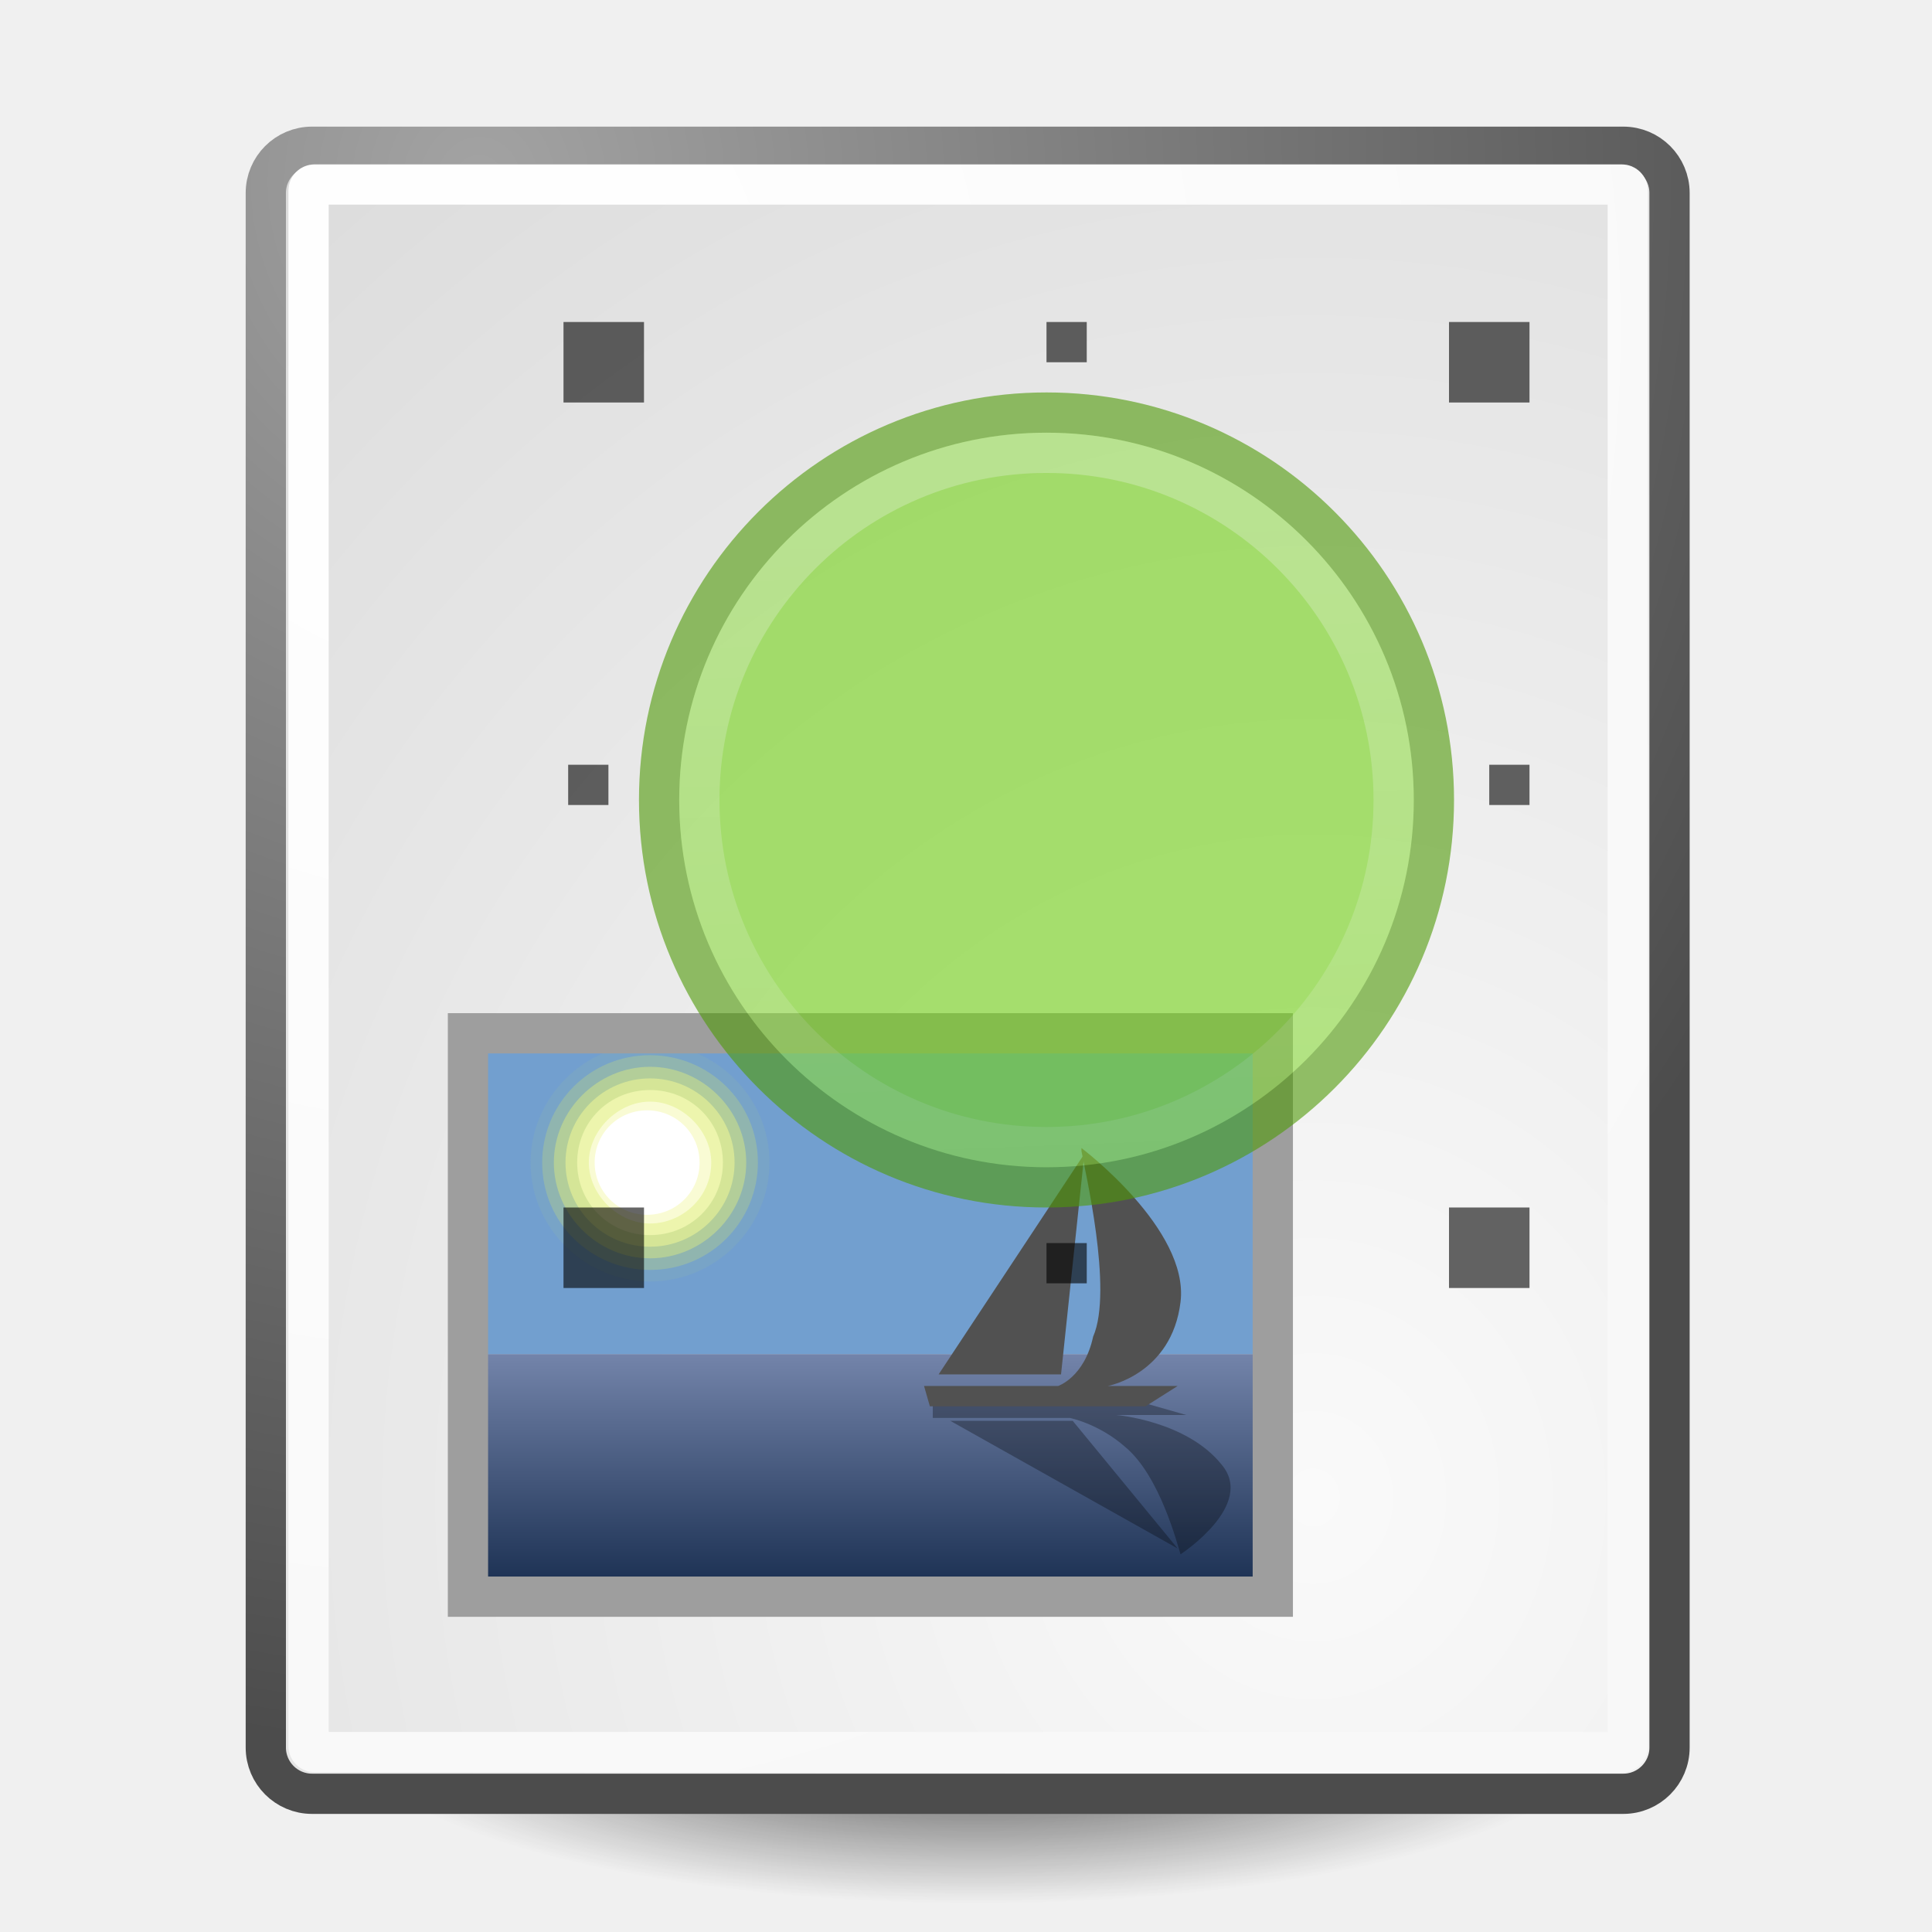
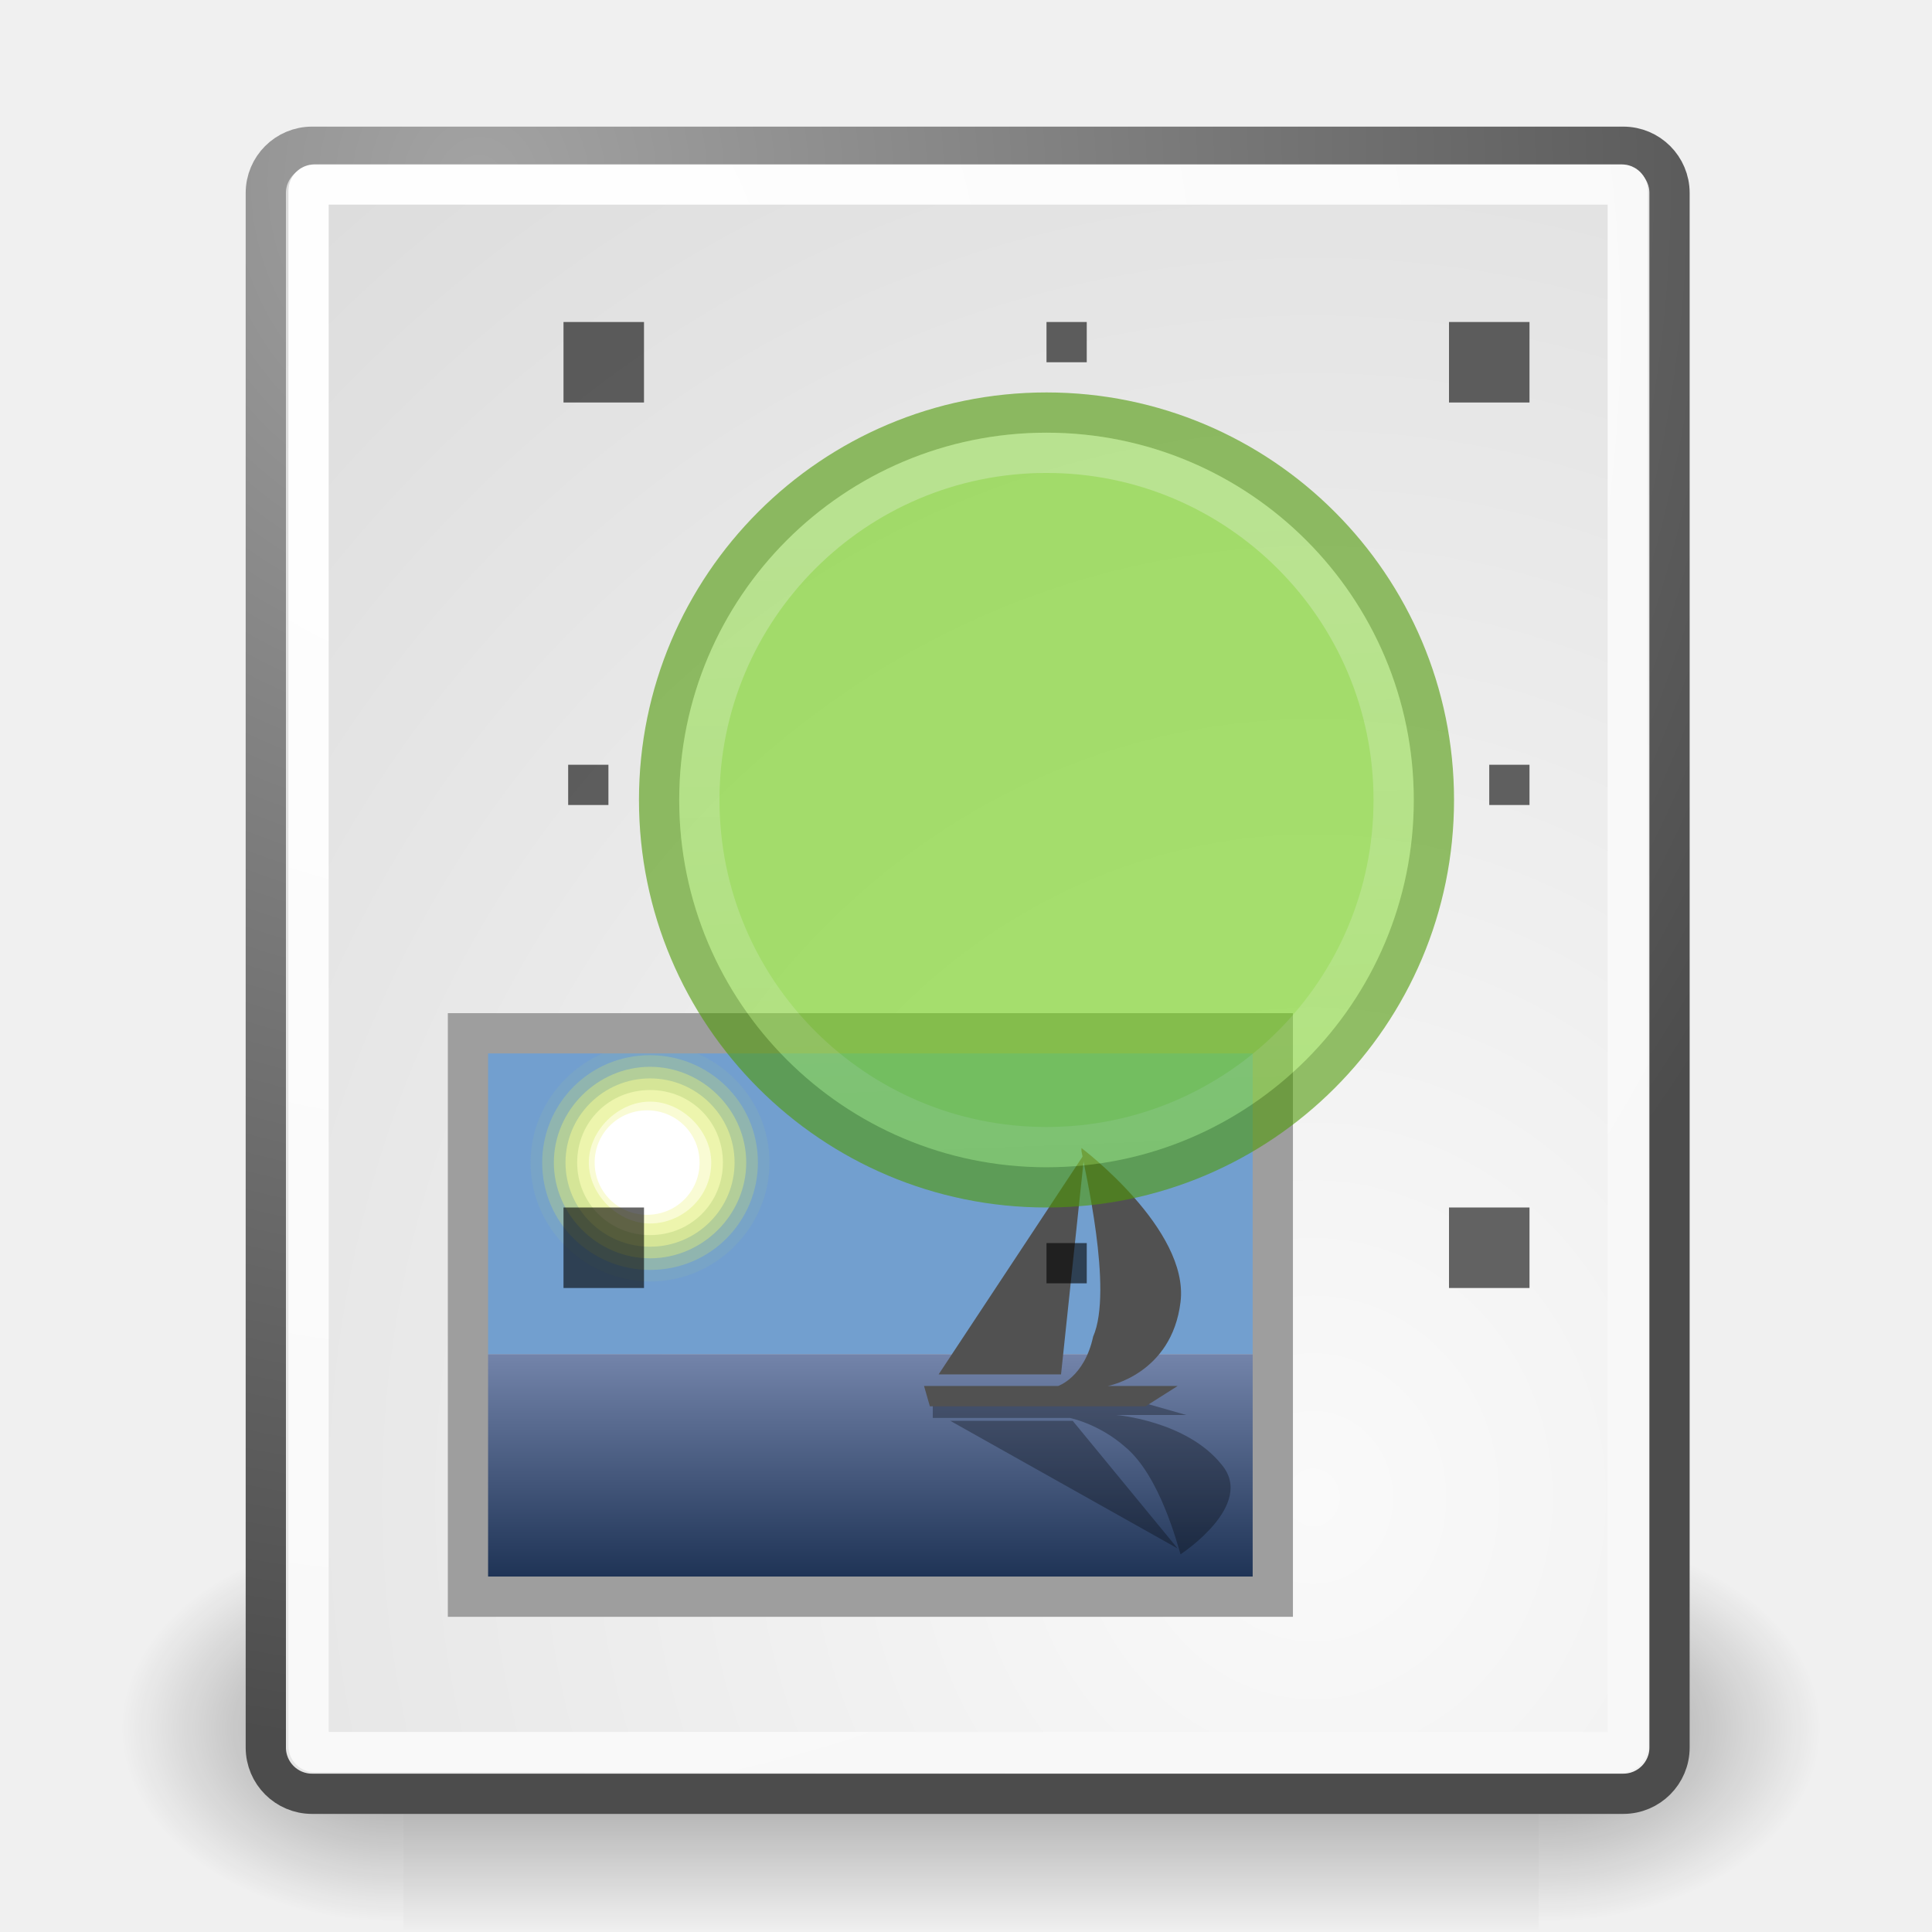
<svg xmlns="http://www.w3.org/2000/svg" xmlns:xlink="http://www.w3.org/1999/xlink" id="svg249" height="48px" width="48px">
  <defs id="defs3">
+     <radialGradient xlink:href="#linearGradient5060" id="radialGradient6719" gradientUnits="userSpaceOnUse" gradientTransform="matrix(-2.774389,0,0,1.969706,112.7623,-872.8854)" cx="605.714" cy="486.648" fx="605.714" fy="486.648" r="117.143" />
+     <linearGradient id="linearGradient5060">
+       <stop style="stop-color:black;stop-opacity:1;" offset="0" id="stop5062" />
+       <stop style="stop-color:black;stop-opacity:0;" offset="1" id="stop5064" />
+     </linearGradient>
+     <radialGradient xlink:href="#linearGradient5060" id="radialGradient6717" gradientUnits="userSpaceOnUse" gradientTransform="matrix(2.774389,0,0,1.969706,-1891.633,-872.8854)" cx="605.714" cy="486.648" fx="605.714" fy="486.648" r="117.143" />
+     <linearGradient id="linearGradient5048">
+       <stop style="stop-color:black;stop-opacity:0;" offset="0" id="stop5050" />
+       <stop id="stop5056" offset="0.5" style="stop-color:black;stop-opacity:1;" />
+       <stop style="stop-color:black;stop-opacity:0;" offset="1" id="stop5052" />
+     </linearGradient>
+     <linearGradient xlink:href="#linearGradient5048" id="linearGradient6715" gradientUnits="userSpaceOnUse" gradientTransform="matrix(2.774389,0,0,1.969706,-1892.179,-872.8854)" x1="302.857" y1="366.648" x2="302.857" y2="609.505" />
    <linearGradient id="linearGradient14019">
      <stop style="stop-color:white;stop-opacity:1;" offset="0" id="stop14021" />
      <stop style="stop-color:white;stop-opacity:0;" offset="1" id="stop14023" />
    </linearGradient>
    <linearGradient id="linearGradient13970">
      <stop style="stop-color:white;stop-opacity:1;" offset="0" id="stop13972" />
      <stop style="stop-color:white;stop-opacity:0;" offset="1" id="stop13974" />
    </linearGradient>
    <radialGradient gradientUnits="userSpaceOnUse" fy="13.023" fx="19.273" r="20.152" cy="13.023" cx="19.273" id="aigrd5" gradientTransform="matrix(1.25,0,0,1.25,30.68802,4.191227)">
      <stop id="stop11627" style="stop-color:#23ACCD" offset="0" />
      <stop id="stop11629" style="stop-color:#274773" offset="1" />
    </radialGradient>
    <linearGradient id="linearGradient7648" gradientUnits="userSpaceOnUse" x1="21.933" y1="24.627" x2="21.933" y2="7.109" style="stroke-dasharray:none;stroke-miterlimit:4;stroke-width:1.217">
      <stop offset="0" style="stop-color:#8595bc;stop-opacity:1;" id="stop7650" />
      <stop offset="1" style="stop-color:#041a3b;stop-opacity:1;" id="stop7652" />
    </linearGradient>
    <linearGradient id="linearGradient4542">
      <stop style="stop-color:#000000;stop-opacity:1;" offset="0" id="stop4544" />
      <stop style="stop-color:#000000;stop-opacity:0;" offset="1" id="stop4546" />
    </linearGradient>
    <linearGradient id="linearGradient15662">
      <stop id="stop15664" offset="0" style="stop-color:#ffffff;stop-opacity:1;" />
      <stop id="stop15666" offset="1" style="stop-color:#f8f8f8;stop-opacity:1;" />
    </linearGradient>
    <radialGradient id="aigrd3" cx="20.892" cy="64.568" r="5.257" fx="20.892" fy="64.568" gradientUnits="userSpaceOnUse">
      <stop offset="0" style="stop-color:#F0F0F0" id="stop15573" />
      <stop offset="1" style="stop-color:#9a9a9a;stop-opacity:1;" id="stop15575" />
    </radialGradient>
    <radialGradient id="aigrd2" cx="20.892" cy="114.568" r="5.256" fx="20.892" fy="114.568" gradientUnits="userSpaceOnUse">
      <stop offset="0" style="stop-color:#F0F0F0" id="stop15566" />
      <stop offset="1" style="stop-color:#9a9a9a;stop-opacity:1;" id="stop15568" />
    </radialGradient>
    <linearGradient id="linearGradient269">
      <stop id="stop270" offset="0" style="stop-color:#a3a3a3;stop-opacity:1;" />
      <stop id="stop271" offset="1" style="stop-color:#4c4c4c;stop-opacity:1;" />
    </linearGradient>
    <linearGradient id="linearGradient259">
      <stop id="stop260" offset="0" style="stop-color:#fafafa;stop-opacity:1;" />
      <stop id="stop261" offset="1" style="stop-color:#bbbbbb;stop-opacity:1;" />
    </linearGradient>
    <radialGradient xlink:href="#linearGradient269" id="radialGradient15656" gradientUnits="userSpaceOnUse" gradientTransform="matrix(0.968273,0,0,1.032767,3.353553,0.646447)" cx="8.824" cy="3.756" fx="8.824" fy="3.756" r="37.752" />
    <radialGradient xlink:href="#linearGradient259" id="radialGradient15658" gradientUnits="userSpaceOnUse" gradientTransform="scale(0.960493,1.041132)" cx="33.967" cy="35.737" fx="33.967" fy="35.737" r="86.708" />
    <radialGradient xlink:href="#linearGradient15662" id="radialGradient15668" gradientUnits="userSpaceOnUse" gradientTransform="matrix(0.968273,0,0,1.032767,3.353553,0.646447)" cx="8.144" cy="7.268" fx="8.144" fy="7.268" r="38.159" />
    <radialGradient xlink:href="#linearGradient4542" id="radialGradient4548" cx="24.307" cy="42.078" fx="24.307" fy="42.078" r="15.822" gradientTransform="matrix(1,0,0,0.284916,0,30.08928)" gradientUnits="userSpaceOnUse" />
    <linearGradient xlink:href="#linearGradient7648" id="linearGradient8229" gradientUnits="userSpaceOnUse" gradientTransform="matrix(1.098989,0,0,-0.797757,-1.953865,37.324)" x1="21.933" y1="24.627" x2="21.933" y2="7.109" />
    <radialGradient xlink:href="#aigrd5" id="radialGradient13968" gradientUnits="userSpaceOnUse" gradientTransform="matrix(1.25,0,0,1.25,30.68802,4.191227)" cx="19.273" cy="13.023" fx="19.273" fy="13.023" r="20.152" />
    <linearGradient xlink:href="#linearGradient13970" id="linearGradient13976" x1="24.724" y1="18.952" x2="32.86" y2="55.752" gradientUnits="userSpaceOnUse" />
    <radialGradient xlink:href="#aigrd5" id="radialGradient13997" gradientUnits="userSpaceOnUse" gradientTransform="matrix(1.25,0,0,1.25,38.45457,6.091227)" cx="19.273" cy="13.023" fx="19.273" fy="13.023" r="20.152" />
    <linearGradient xlink:href="#linearGradient13970" id="linearGradient13999" gradientUnits="userSpaceOnUse" x1="24.724" y1="18.952" x2="32.86" y2="55.752" />
    <radialGradient xlink:href="#aigrd5" id="radialGradient14010" gradientUnits="userSpaceOnUse" gradientTransform="matrix(1.25,0,0,1.25,30.45457,3.84555)" cx="19.273" cy="13.023" fx="19.273" fy="13.023" r="20.152" />
    <linearGradient xlink:href="#linearGradient13970" id="linearGradient14012" gradientUnits="userSpaceOnUse" x1="24.724" y1="18.952" x2="32.86" y2="55.752" />
    <linearGradient xlink:href="#linearGradient14019" id="linearGradient14025" x1="28.125" y1="9.54" x2="29.341" y2="40.882" gradientUnits="userSpaceOnUse" />
    <linearGradient xlink:href="#linearGradient7648" id="linearGradient14055" gradientUnits="userSpaceOnUse" gradientTransform="matrix(1.098989,0,0,-0.797757,-1.953865,37.324)" x1="21.933" y1="24.627" x2="21.933" y2="7.109" />
    <linearGradient xlink:href="#linearGradient14019" id="linearGradient14085" gradientUnits="userSpaceOnUse" x1="28.125" y1="9.54" x2="29.341" y2="40.882" />
  </defs>
  <g id="layer6">
-     <path style="opacity:0.784;color:#000000;fill:url(#radialGradient4548);fill-opacity:1;fill-rule:evenodd;stroke:none;stroke-width:2;stroke-linecap:round;stroke-linejoin:round;marker:none;marker-start:none;marker-mid:none;marker-end:none;stroke-miterlimit:4;stroke-dasharray:none;stroke-dashoffset:0;stroke-opacity:1;visibility:visible;display:inline;overflow:visible" id="path3667" d="M 40.128 42.078 A 15.822 4.508 0 1 1  8.485,42.078 A 15.822 4.508 0 1 1  40.128 42.078 z" transform="translate(0,0.707108)" />
+     <g style="display:inline" transform="matrix(2.105461e-2,0,0,2.086758e-2,42.85172,41.1536)" id="g6707">
+       <rect style="opacity:0.402;color:black;fill:url(#linearGradient6715);fill-opacity:1;fill-rule:nonzero;stroke:none;stroke-width:1;stroke-linecap:round;stroke-linejoin:miter;marker:none;marker-start:none;marker-mid:none;marker-end:none;stroke-miterlimit:4;stroke-dasharray:none;stroke-dashoffset:0;stroke-opacity:1;visibility:visible;display:inline;overflow:visible" id="rect6709" width="1339.633" height="478.357" x="-1559.252" y="-150.697" />
+       <path style="opacity:0.402;color:black;fill:url(#radialGradient6717);fill-opacity:1;fill-rule:nonzero;stroke:none;stroke-width:1;stroke-linecap:round;stroke-linejoin:miter;marker:none;marker-start:none;marker-mid:none;marker-end:none;stroke-miterlimit:4;stroke-dasharray:none;stroke-dashoffset:0;stroke-opacity:1;visibility:visible;display:inline;overflow:visible" d="M -219.619,-150.68 C -219.619,-150.68 -219.619,327.65 -219.619,327.65 C -76.745,328.551 125.781,220.481 125.781,88.454 C 125.781,-43.572 -33.655,-150.68 -219.619,-150.68 z " id="path6711" />
+       <path id="path6713" d="M -1559.252,-150.68 C -1559.252,-150.68 -1559.252,327.65 -1559.252,327.65 C -1702.127,328.551 -1904.652,220.481 -1904.652,88.454 C -1904.652,-43.572 -1745.216,-150.68 -1559.252,-150.68 z " style="opacity:0.402;color:black;fill:url(#radialGradient6719);fill-opacity:1;fill-rule:nonzero;stroke:none;stroke-width:1;stroke-linecap:round;stroke-linejoin:miter;marker:none;marker-start:none;marker-mid:none;marker-end:none;stroke-miterlimit:4;stroke-dasharray:none;stroke-dashoffset:0;stroke-opacity:1;visibility:visible;display:inline;overflow:visible" />
+     </g>
  </g>
  <g style="display:inline" id="layer1">
    <rect style="color:#000000;fill:url(#radialGradient15658);fill-opacity:1;fill-rule:nonzero;stroke:url(#radialGradient15656);stroke-width:1;stroke-linecap:round;stroke-linejoin:round;stroke-miterlimit:4;stroke-dashoffset:0;stroke-opacity:1;marker:none;marker-start:none;marker-mid:none;marker-end:none;visibility:visible;display:block;overflow:visible" id="rect15391" width="34.875" height="40.92" x="6.604" y="3.646" ry="1.149" />
    <g id="g5376" style="opacity:1;display:inline" transform="translate(-4.882683,11.18582)">
      <g transform="matrix(0.608982,0,0,0.606219,12.8233,10.5572)" id="g7654">
        <path style="fill:url(#linearGradient14055);fill-opacity:1;fill-rule:nonzero;stroke:none;stroke-width:1.217;stroke-miterlimit:4" d="M 5.513,30 L 39.643,30 L 39.643,19.627 L 5.513,19.627 L 5.513,30 z " id="path7644" />
        <path id="path16203" d="M 5.513,5.679 L 39.643,5.679 L 39.643,19.627 L 5.513,19.627 L 5.513,5.679 z " style="fill:#729fcf;fill-opacity:1;fill-rule:nonzero;stroke:none;stroke-width:1.217;stroke-miterlimit:4" />
        <g transform="matrix(1.189217,0,0,1.189217,-3.525355,-6.535408)" style="fill-rule:nonzero;stroke:black;stroke-width:2.002;stroke-miterlimit:4" id="g16205">
          <g id="g16207">
            <path id="path16209" d="M 18.4,15.4 C 18.4,17.6 16.6,19.5 14.3,19.5 C 12.1,19.5 10.2,17.7 10.2,15.4 C 10.2,13.2 12,11.3 14.3,11.3 C 16.5,11.3 18.4,13.1 18.4,15.4 z " style="opacity:0.05;fill:#e8f52f;stroke:none" />
            <path id="path16211" d="M 18,15.4 C 18,17.4 16.4,19.1 14.3,19.1 C 12.3,19.1 10.6,17.5 10.6,15.4 C 10.6,13.4 12.2,11.7 14.3,11.7 C 16.3,11.7 18,13.3 18,15.4 L 18,15.4 z " style="opacity:0.208;fill:#ecf751;stroke:none" />
            <path id="path16213" d="M 17.6,15.4 C 17.6,17.2 16.1,18.7 14.3,18.7 C 12.5,18.7 11,17.2 11,15.4 C 11,13.6 12.5,12.1 14.3,12.1 C 16.1,12.1 17.6,13.6 17.6,15.4 L 17.6,15.4 z " style="opacity:0.367;fill:#f0f972;stroke:none" />
            <path id="path16215" d="M 17.2,15.4 C 17.2,17 15.9,18.3 14.3,18.3 C 12.7,18.3 11.4,17 11.4,15.4 C 11.4,13.8 12.7,12.5 14.3,12.5 C 15.9,12.5 17.2,13.8 17.2,15.4 z " style="opacity:0.525;fill:#f4fa95;stroke:none" />
            <path id="path16217" d="M 16.8,15.4 C 16.8,16.8 15.7,17.9 14.3,17.9 C 12.9,17.9 11.8,16.8 11.8,15.4 C 11.8,14 12.9,12.9 14.3,12.9 C 15.7,12.9 16.8,14 16.8,15.4 L 16.8,15.4 z " style="opacity:0.683;fill:#f7fcb7;stroke:none" />
            <path id="path16219" d="M 16.4,15.4 C 16.4,16.6 15.4,17.5 14.3,17.5 C 13.2,17.5 12.2,16.5 12.2,15.4 C 12.2,14.3 13.2,13.3 14.3,13.3 C 15.4,13.3 16.4,14.3 16.4,15.4 z " style="opacity:0.842;fill:#fbfddb;stroke:none" />
            <path id="path16221" d="M 16,15.4 C 16,16.4 15.2,17.2 14.2,17.2 C 13.2,17.2 12.4,16.4 12.4,15.4 C 12.4,14.4 13.2,13.6 14.2,13.6 C 15.2,13.6 16,14.4 16,15.4 L 16,15.4 z " style="fill:white;stroke:none" />
          </g>
        </g>
        <path id="path16223" d="M 25.016,21.649 L 33.697,21.649 L 35.362,22.125 L 32.508,22.125 C 32.508,22.125 35.362,22.363 36.789,24.146 C 38.216,25.811 35.124,27.833 35.124,27.833 C 35.124,27.833 35.124,27.833 35.124,27.833 C 35.005,27.476 34.292,24.622 32.865,23.433 C 31.794,22.481 30.605,22.244 30.605,22.244 L 25.016,22.244 L 25.016,21.768 L 25.016,21.649 z " style="opacity:0.3;fill-rule:nonzero;stroke:none;stroke-width:1.217;stroke-miterlimit:4" />
        <path id="path16225" d="M 30.724,22.363 L 25.729,22.363 L 35.005,27.595 L 30.724,22.363 L 30.724,22.363 z " style="opacity:0.3;fill-rule:nonzero;stroke:none;stroke-width:1.217;stroke-miterlimit:4" />
        <path id="path16227" d="M 25.016,21.768 L 33.697,21.768 L 35.005,20.936 L 32.151,20.936 C 32.151,20.936 34.767,20.46 35.124,17.487 C 35.481,14.514 31.081,11.184 31.081,11.184 C 31.081,11.184 31.081,11.184 31.081,11.303 C 31.2,12.016 32.389,17.011 31.557,18.914 C 31.2,20.579 30.129,20.936 30.129,20.936 L 24.659,20.936 L 24.897,21.768 L 25.016,21.768 z " style="fill:#515151;fill-rule:nonzero;stroke:none;stroke-width:1.217;stroke-miterlimit:4" />
        <path id="path16229" d="M 30.248,20.46 L 25.254,20.46 L 31.2,11.422 L 30.248,20.46 z " style="fill:#515151;fill-rule:nonzero;stroke:none;stroke-width:1.217;stroke-miterlimit:4" />
      </g>
      <rect y="14.486" x="16.509" height="13.997" width="19.996" id="rect8163" style="opacity:1;color:black;fill:none;fill-opacity:1;fill-rule:nonzero;stroke:#9e9e9e;stroke-width:1;stroke-linecap:butt;stroke-linejoin:miter;marker:none;marker-start:none;marker-mid:none;marker-end:none;stroke-miterlimit:4;stroke-dasharray:none;stroke-dashoffset:0;stroke-opacity:1;visibility:visible;display:inline;overflow:visible" />
    </g>
    <rect style="color:#000000;fill:none;fill-opacity:1;fill-rule:nonzero;stroke:url(#radialGradient15668);stroke-width:1;stroke-linecap:round;stroke-linejoin:round;stroke-miterlimit:4;stroke-dashoffset:0;stroke-opacity:1;marker:none;marker-start:none;marker-mid:none;marker-end:none;visibility:visible;display:block;overflow:visible" id="rect15660" width="32.776" height="38.946" x="7.666" y="4.584" ry="0.149" rx="0.149" />
  </g>
  <g id="layer5" style="display:inline">
    <g id="g14073" style="opacity:0.601" transform="translate(-1,1)">
      <rect y="7" x="15" height="2" width="2" id="rect14027" style="opacity:1;color:black;fill:black;fill-opacity:1;fill-rule:evenodd;stroke:none;stroke-width:1;stroke-linecap:butt;stroke-linejoin:miter;marker:none;marker-start:none;marker-mid:none;marker-end:none;stroke-miterlimit:4;stroke-dasharray:none;stroke-dashoffset:0;stroke-opacity:1;visibility:visible;display:inline;overflow:visible" />
      <rect style="opacity:1;color:black;fill:black;fill-opacity:1;fill-rule:evenodd;stroke:none;stroke-width:1;stroke-linecap:butt;stroke-linejoin:miter;marker:none;marker-start:none;marker-mid:none;marker-end:none;stroke-miterlimit:4;stroke-dasharray:none;stroke-dashoffset:0;stroke-opacity:1;visibility:visible;display:inline;overflow:visible" id="rect14029" width="2" height="2" x="37" y="7" />
      <rect y="29" x="37" height="2" width="2" id="rect14031" style="opacity:1;color:black;fill:black;fill-opacity:1;fill-rule:evenodd;stroke:none;stroke-width:1;stroke-linecap:butt;stroke-linejoin:miter;marker:none;marker-start:none;marker-mid:none;marker-end:none;stroke-miterlimit:4;stroke-dasharray:none;stroke-dashoffset:0;stroke-opacity:1;visibility:visible;display:inline;overflow:visible" />
      <rect style="opacity:1;color:black;fill:black;fill-opacity:1;fill-rule:evenodd;stroke:none;stroke-width:1;stroke-linecap:butt;stroke-linejoin:miter;marker:none;marker-start:none;marker-mid:none;marker-end:none;stroke-miterlimit:4;stroke-dasharray:none;stroke-dashoffset:0;stroke-opacity:1;visibility:visible;display:inline;overflow:visible" id="rect14035" width="2" height="2" x="15" y="29" />
      <rect style="opacity:1;color:black;fill:black;fill-opacity:1;fill-rule:evenodd;stroke:none;stroke-width:1;stroke-linecap:butt;stroke-linejoin:miter;marker:none;marker-start:none;marker-mid:none;marker-end:none;stroke-miterlimit:4;stroke-dasharray:none;stroke-dashoffset:0;stroke-opacity:1;visibility:visible;display:inline;overflow:visible" id="rect14057" width="1" height="1" x="15.116" y="18" />
      <rect y="18" x="38" height="1" width="1" id="rect14059" style="opacity:1;color:black;fill:black;fill-opacity:1;fill-rule:evenodd;stroke:none;stroke-width:1;stroke-linecap:butt;stroke-linejoin:miter;marker:none;marker-start:none;marker-mid:none;marker-end:none;stroke-miterlimit:4;stroke-dasharray:none;stroke-dashoffset:0;stroke-opacity:1;visibility:visible;display:inline;overflow:visible" />
      <rect transform="matrix(2.35814e-18,1,-1,2.35814e-18,0,0)" y="-28" x="7" height="1" width="1" id="rect14061" style="opacity:1;color:black;fill:black;fill-opacity:1;fill-rule:evenodd;stroke:none;stroke-width:1;stroke-linecap:butt;stroke-linejoin:miter;marker:none;marker-start:none;marker-mid:none;marker-end:none;stroke-miterlimit:4;stroke-dasharray:none;stroke-dashoffset:0;stroke-opacity:1;visibility:visible;display:inline;overflow:visible" />
      <rect transform="matrix(2.35814e-18,1,-1,2.35814e-18,0,0)" style="opacity:1;color:black;fill:black;fill-opacity:1;fill-rule:evenodd;stroke:none;stroke-width:1;stroke-linecap:butt;stroke-linejoin:miter;marker:none;marker-start:none;marker-mid:none;marker-end:none;stroke-miterlimit:4;stroke-dasharray:none;stroke-dashoffset:0;stroke-opacity:1;visibility:visible;display:inline;overflow:visible" id="rect14063" width="1" height="1" x="29.884" y="-28" />
      <path transform="matrix(0.974684,0,0,0.974684,-0.412975,2.183544)" d="M 38 17.125 A 9.875 9.875 0 1 1  18.25,17.125 A 9.875 9.875 0 1 1  38 17.125 z" id="path14015" style="opacity:1;color:black;fill:#73d216;fill-opacity:1;fill-rule:evenodd;stroke:#4e9a06;stroke-width:1.026;stroke-linecap:butt;stroke-linejoin:miter;marker:none;marker-start:none;marker-mid:none;marker-end:none;stroke-miterlimit:4;stroke-dasharray:none;stroke-dashoffset:0;stroke-opacity:1;visibility:visible;display:inline;overflow:visible" />
      <path style="opacity:0.281;color:black;fill:none;fill-opacity:1;fill-rule:evenodd;stroke:url(#linearGradient14085);stroke-width:1.145;stroke-linecap:butt;stroke-linejoin:miter;marker:none;marker-start:none;marker-mid:none;marker-end:none;stroke-miterlimit:4;stroke-dasharray:none;stroke-dashoffset:0;stroke-opacity:1;visibility:visible;display:inline;overflow:visible" id="path14017" d="M 38 17.125 A 9.875 9.875 0 1 1  18.25,17.125 A 9.875 9.875 0 1 1  38 17.125 z" transform="matrix(0.873417,0,0,0.873417,2.43515,3.917736)" />
    </g>
  </g>
</svg>
